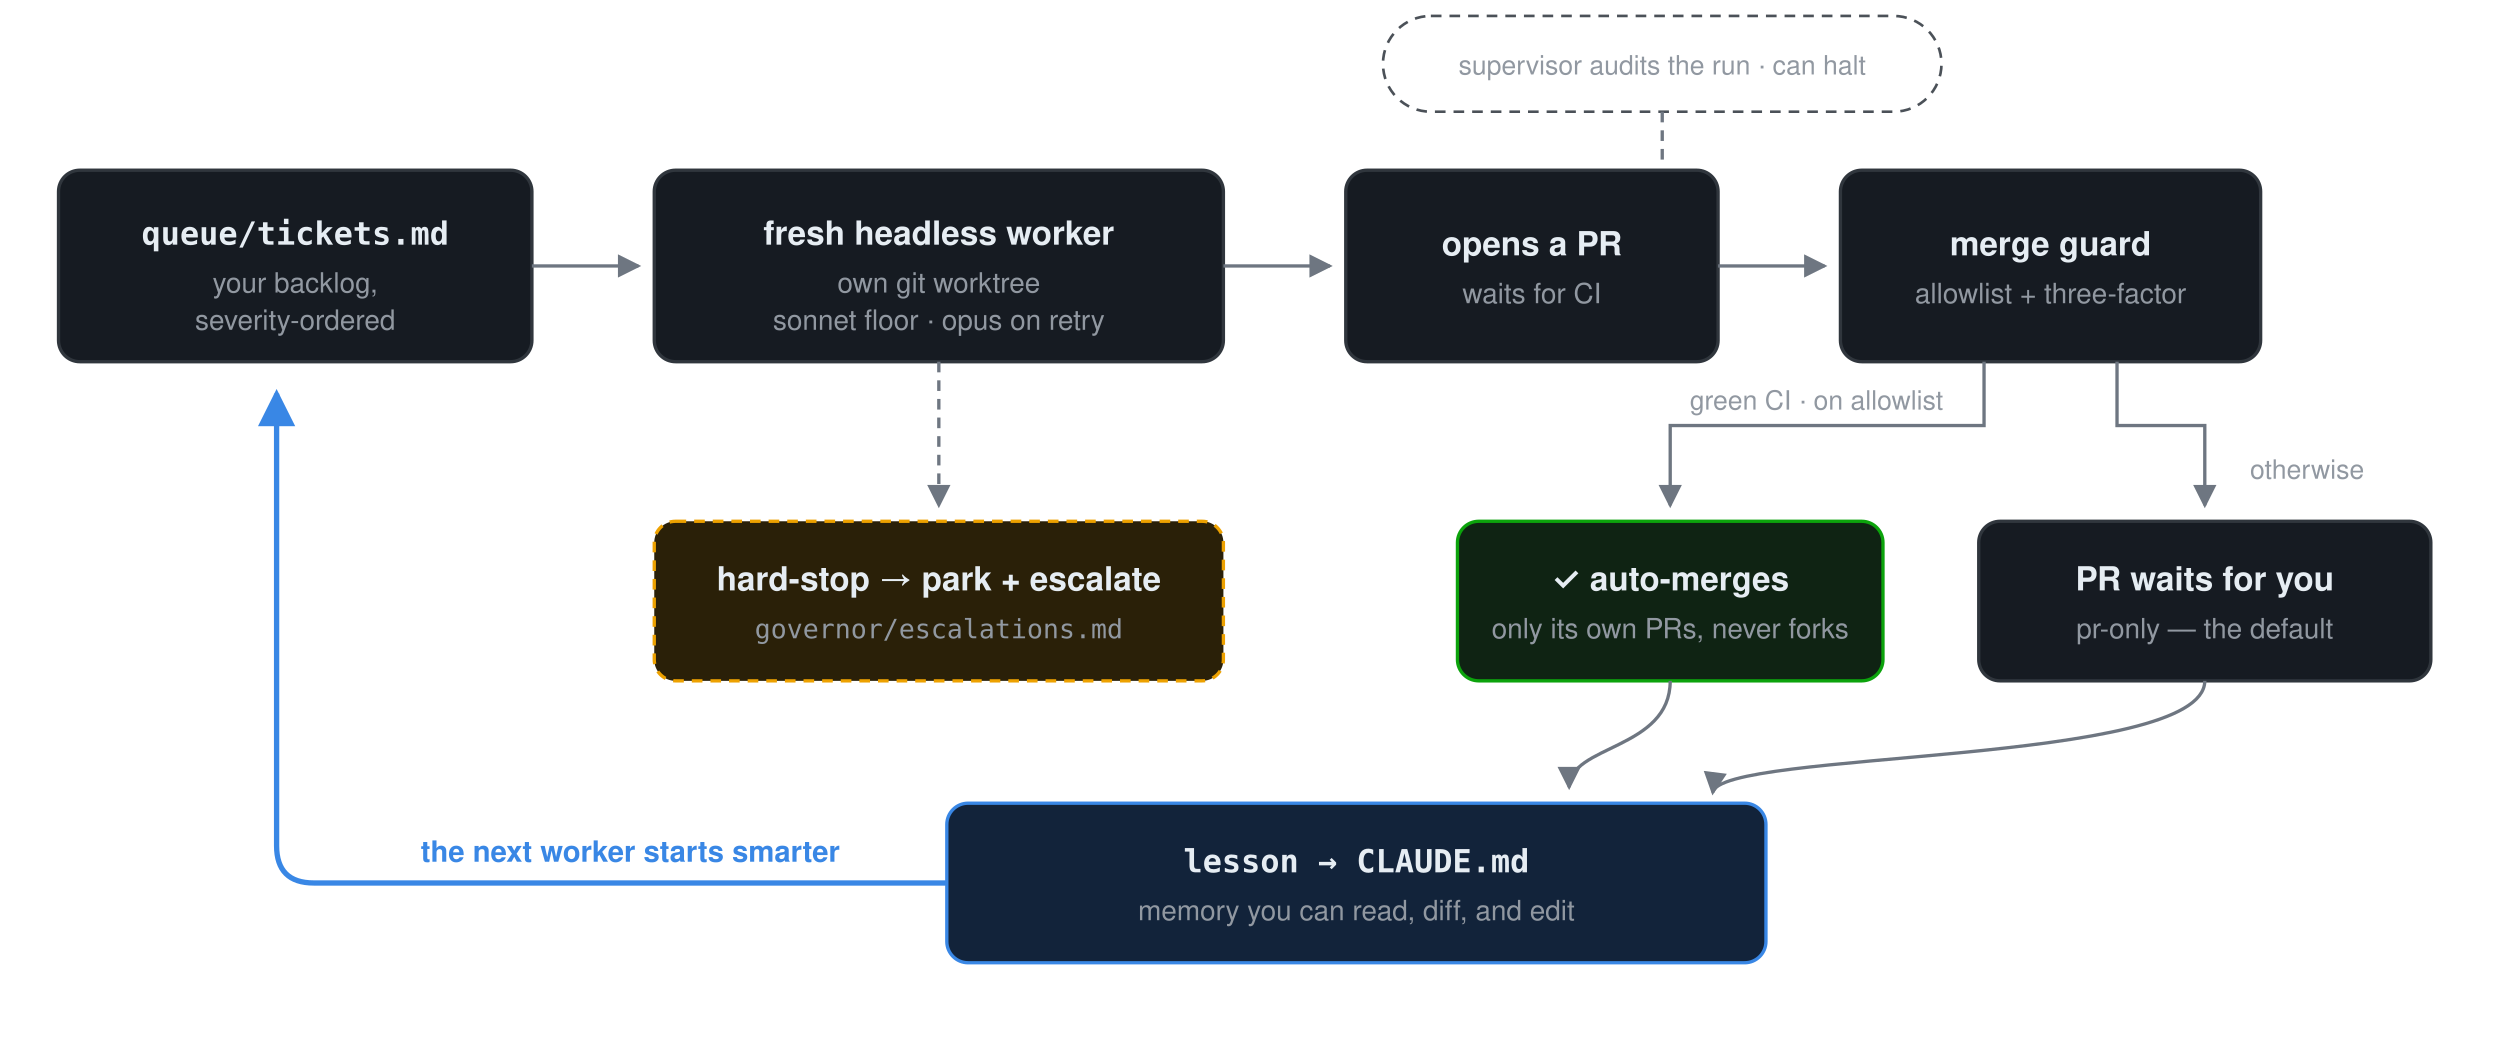
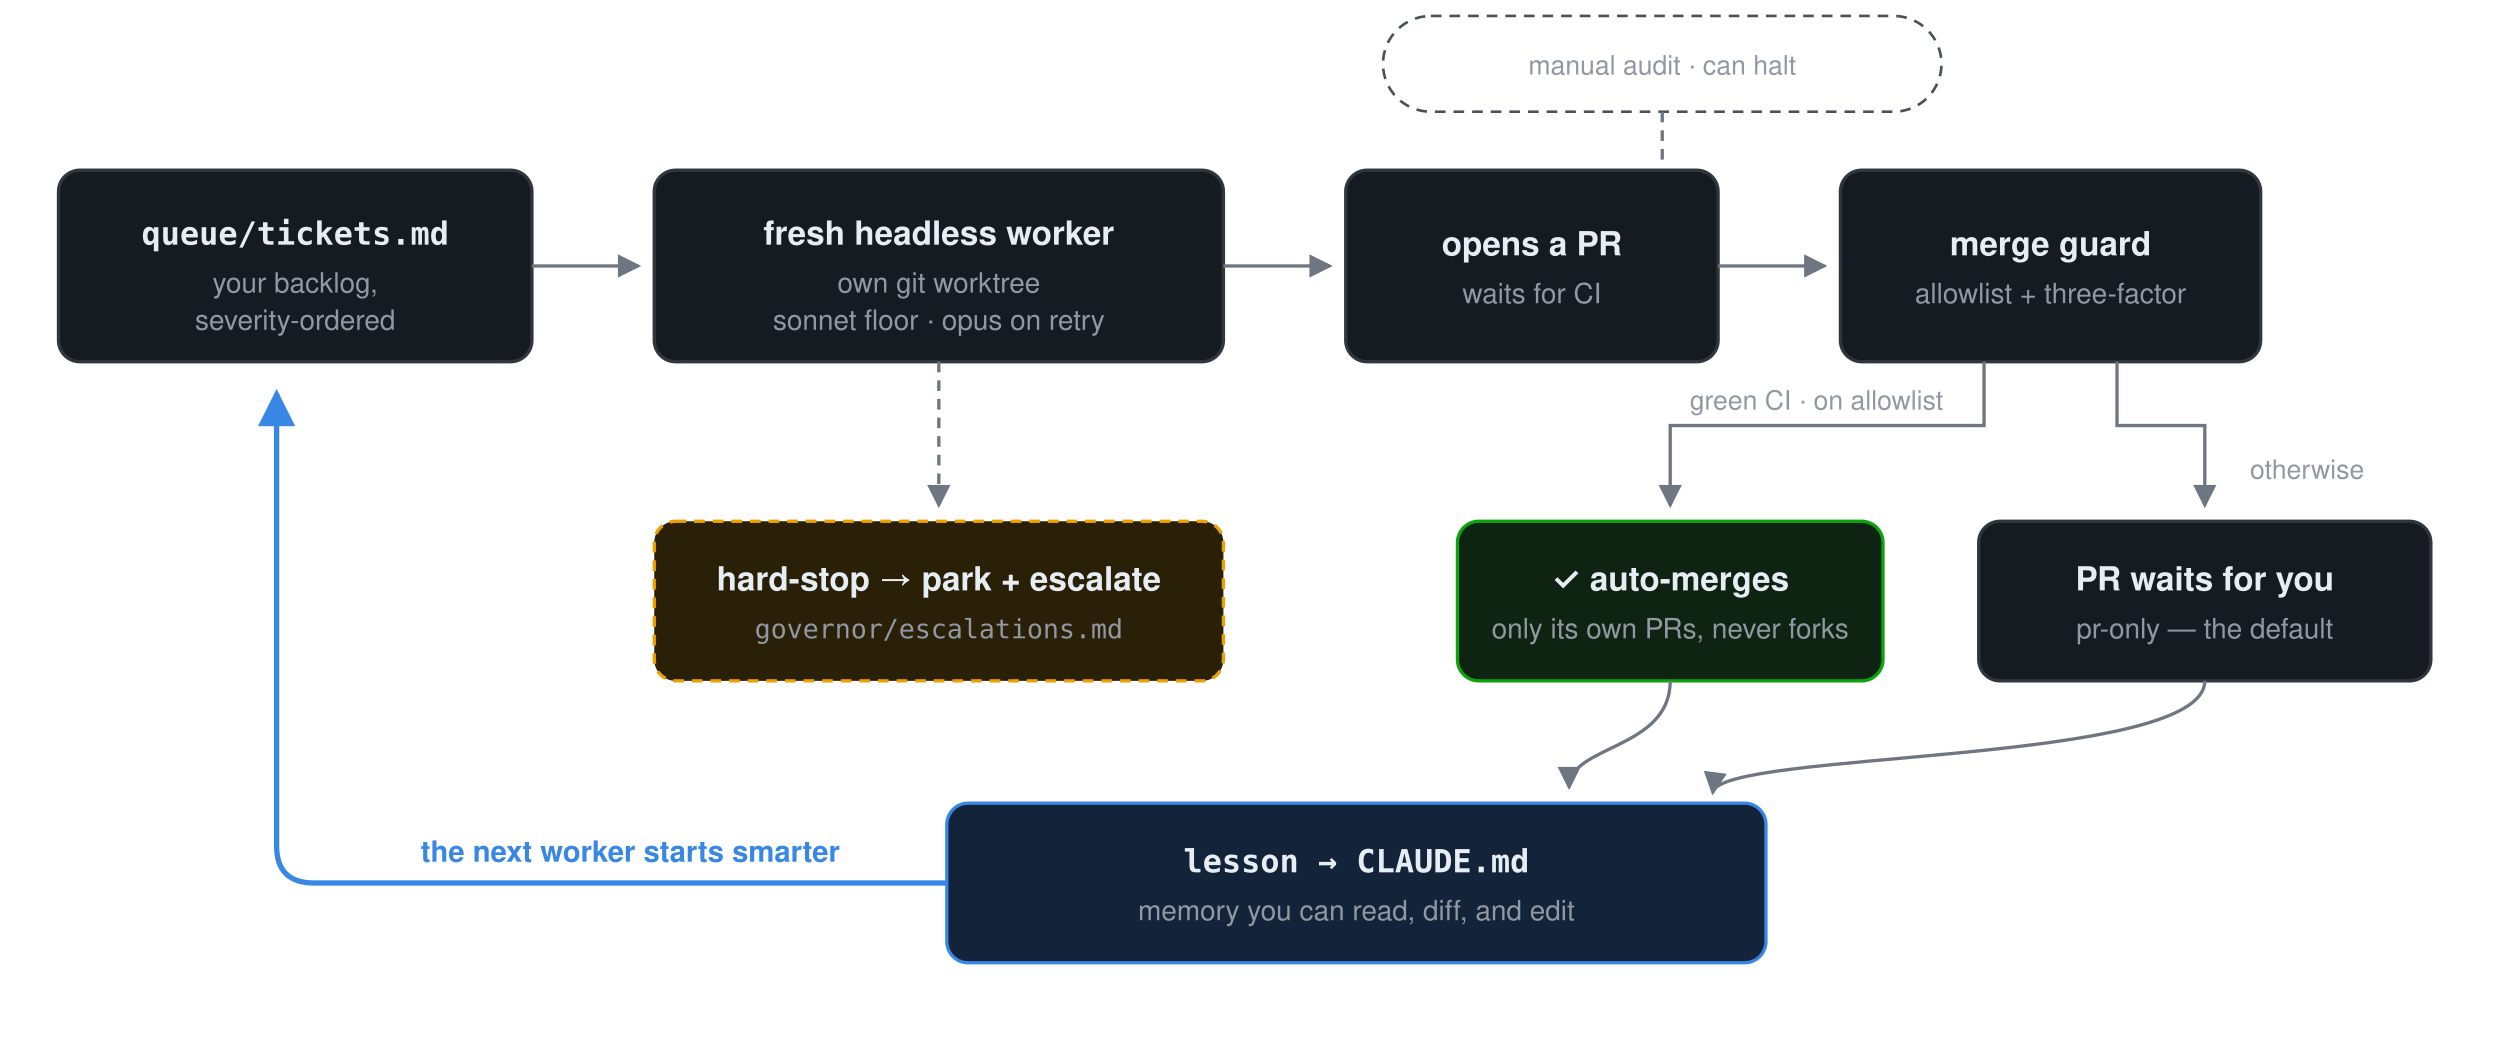
<svg xmlns="http://www.w3.org/2000/svg" viewBox="0 0 940 392" width="940" height="392" role="img" aria-label="The shiploop governor loop">
  <style>
    .title { font: 600 12.5px ui-sans-serif, -apple-system, "Segoe UI", Helvetica, Arial, sans-serif; fill: #e6edf3; }
    .sub   { font: 400 10.5px ui-sans-serif, -apple-system, "Segoe UI", Helvetica, Arial, sans-serif; fill: #9198a1; }
    .lbl   { font: 400 10px ui-sans-serif, -apple-system, "Segoe UI", Helvetica, Arial, sans-serif; fill: #9198a1; }
    .mono  { font: 600 12px ui-monospace, SFMono-Regular, Menlo, Consolas, monospace; fill: #e6edf3; }
    .monosub { font: 400 10px ui-monospace, SFMono-Regular, Menlo, Consolas, monospace; fill: #9198a1; }
    .box   { fill: #161b22; stroke: #30363d; stroke-width: 1.25; }
    .good  { fill: #0f2313; stroke: #0ca30c; stroke-width: 1.25; }
    .warn  { fill: #2a2008; stroke: #eda100; stroke-width: 1.25; stroke-dasharray: 4 3; }
    .acc   { fill: #12233a; stroke: #3987e5; stroke-width: 1.25; }
    .ghost { fill: none; stroke: #4b5158; stroke-width: 1; stroke-dasharray: 4 3; }
    .edge  { fill: none; stroke: #6e7681; stroke-width: 1.25; }
    .dash  { fill: none; stroke: #6e7681; stroke-width: 1.25; stroke-dasharray: 4 3; }
    .loop  { fill: none; stroke: #3987e5; stroke-width: 2; }
    .looplbl { font: 600 11px ui-sans-serif, -apple-system, "Segoe UI", Helvetica, Arial, sans-serif; fill: #3987e5; }
  </style>
  <defs>
    <marker id="a" viewBox="0 0 8 8" refX="7" refY="4" markerWidth="7" markerHeight="7" orient="auto-start-reverse">
      <path d="M0 0 L8 4 L0 8 Z" fill="#6e7681" />
    </marker>
    <marker id="b" viewBox="0 0 8 8" refX="7" refY="4" markerWidth="7" markerHeight="7" orient="auto-start-reverse">
      <path d="M0 0 L8 4 L0 8 Z" fill="#3987e5" />
    </marker>
  </defs>
  <rect class="ghost" x="520" y="6" width="210" height="36" rx="18" />
-   <text class="lbl" x="625" y="28" text-anchor="middle">supervisor audits the run · can halt</text>
+   <text class="lbl" x="625" y="28" text-anchor="middle">manual audit · can halt</text>
  <path class="dash" d="M625 42 V60" />
  <rect class="box" x="22" y="64" width="178" height="72" rx="8" />
  <text class="mono" x="111" y="92" text-anchor="middle">queue/tickets.md</text>
  <text class="sub" x="111" y="110" text-anchor="middle">your backlog,</text>
  <text class="sub" x="111" y="124" text-anchor="middle">severity-ordered</text>
  <rect class="box" x="246" y="64" width="214" height="72" rx="8" />
  <text class="title" x="353" y="92" text-anchor="middle">fresh headless worker</text>
  <text class="sub" x="353" y="110" text-anchor="middle">own git worktree</text>
  <text class="sub" x="353" y="124" text-anchor="middle">sonnet floor · opus on retry</text>
  <rect class="box" x="506" y="64" width="140" height="72" rx="8" />
  <text class="title" x="576" y="96" text-anchor="middle">opens a PR</text>
  <text class="sub" x="576" y="114" text-anchor="middle">waits for CI</text>
  <rect class="box" x="692" y="64" width="158" height="72" rx="8" />
  <text class="title" x="771" y="96" text-anchor="middle">merge guard</text>
  <text class="sub" x="771" y="114" text-anchor="middle">allowlist + three-factor</text>
  <path class="edge" d="M200 100 H240" marker-end="url(#a)" />
  <path class="edge" d="M460 100 H500" marker-end="url(#a)" />
  <path class="edge" d="M646 100 H686" marker-end="url(#a)" />
  <path class="edge" d="M746 136 V160 H628 V190" marker-end="url(#a)" />
  <text class="lbl" x="683" y="154" text-anchor="middle">green CI · on allowlist</text>
  <path class="edge" d="M796 136 V160 H829 V190" marker-end="url(#a)" />
  <text class="lbl" x="846" y="180" text-anchor="start">otherwise</text>
  <rect class="good" x="548" y="196" width="160" height="60" rx="8" />
  <text class="title" x="628" y="222" text-anchor="middle">✓ auto-merges</text>
  <text class="sub" x="628" y="240" text-anchor="middle">only its own PRs, never forks</text>
  <rect class="box" x="744" y="196" width="170" height="60" rx="8" />
  <text class="title" x="829" y="222" text-anchor="middle">PR waits for you</text>
  <text class="sub" x="829" y="240" text-anchor="middle">pr-only — the default</text>
  <path class="dash" d="M353 136 V190" marker-end="url(#a)" />
  <rect class="warn" x="246" y="196" width="214" height="60" rx="8" />
  <text class="title" x="353" y="222" text-anchor="middle">hard-stop → park + escalate</text>
  <text class="monosub" x="353" y="240" text-anchor="middle">governor/escalations.md</text>
  <path class="edge" d="M628 256 C628 282 590 280 590 296" marker-end="url(#a)" />
  <path class="edge" d="M829 256 C829 288 646 282 644 298" marker-end="url(#a)" />
  <rect class="acc" x="356" y="302" width="308" height="60" rx="8" />
  <text class="mono" x="510" y="328" text-anchor="middle">lesson → CLAUDE.md</text>
  <text class="sub" x="510" y="346" text-anchor="middle">memory you can read, diff, and edit</text>
  <path class="loop" d="M356 332 H118 Q104 332 104 318 V148" marker-end="url(#b)" />
  <text class="looplbl" x="237" y="324" text-anchor="middle">the next worker starts smarter</text>
</svg>
